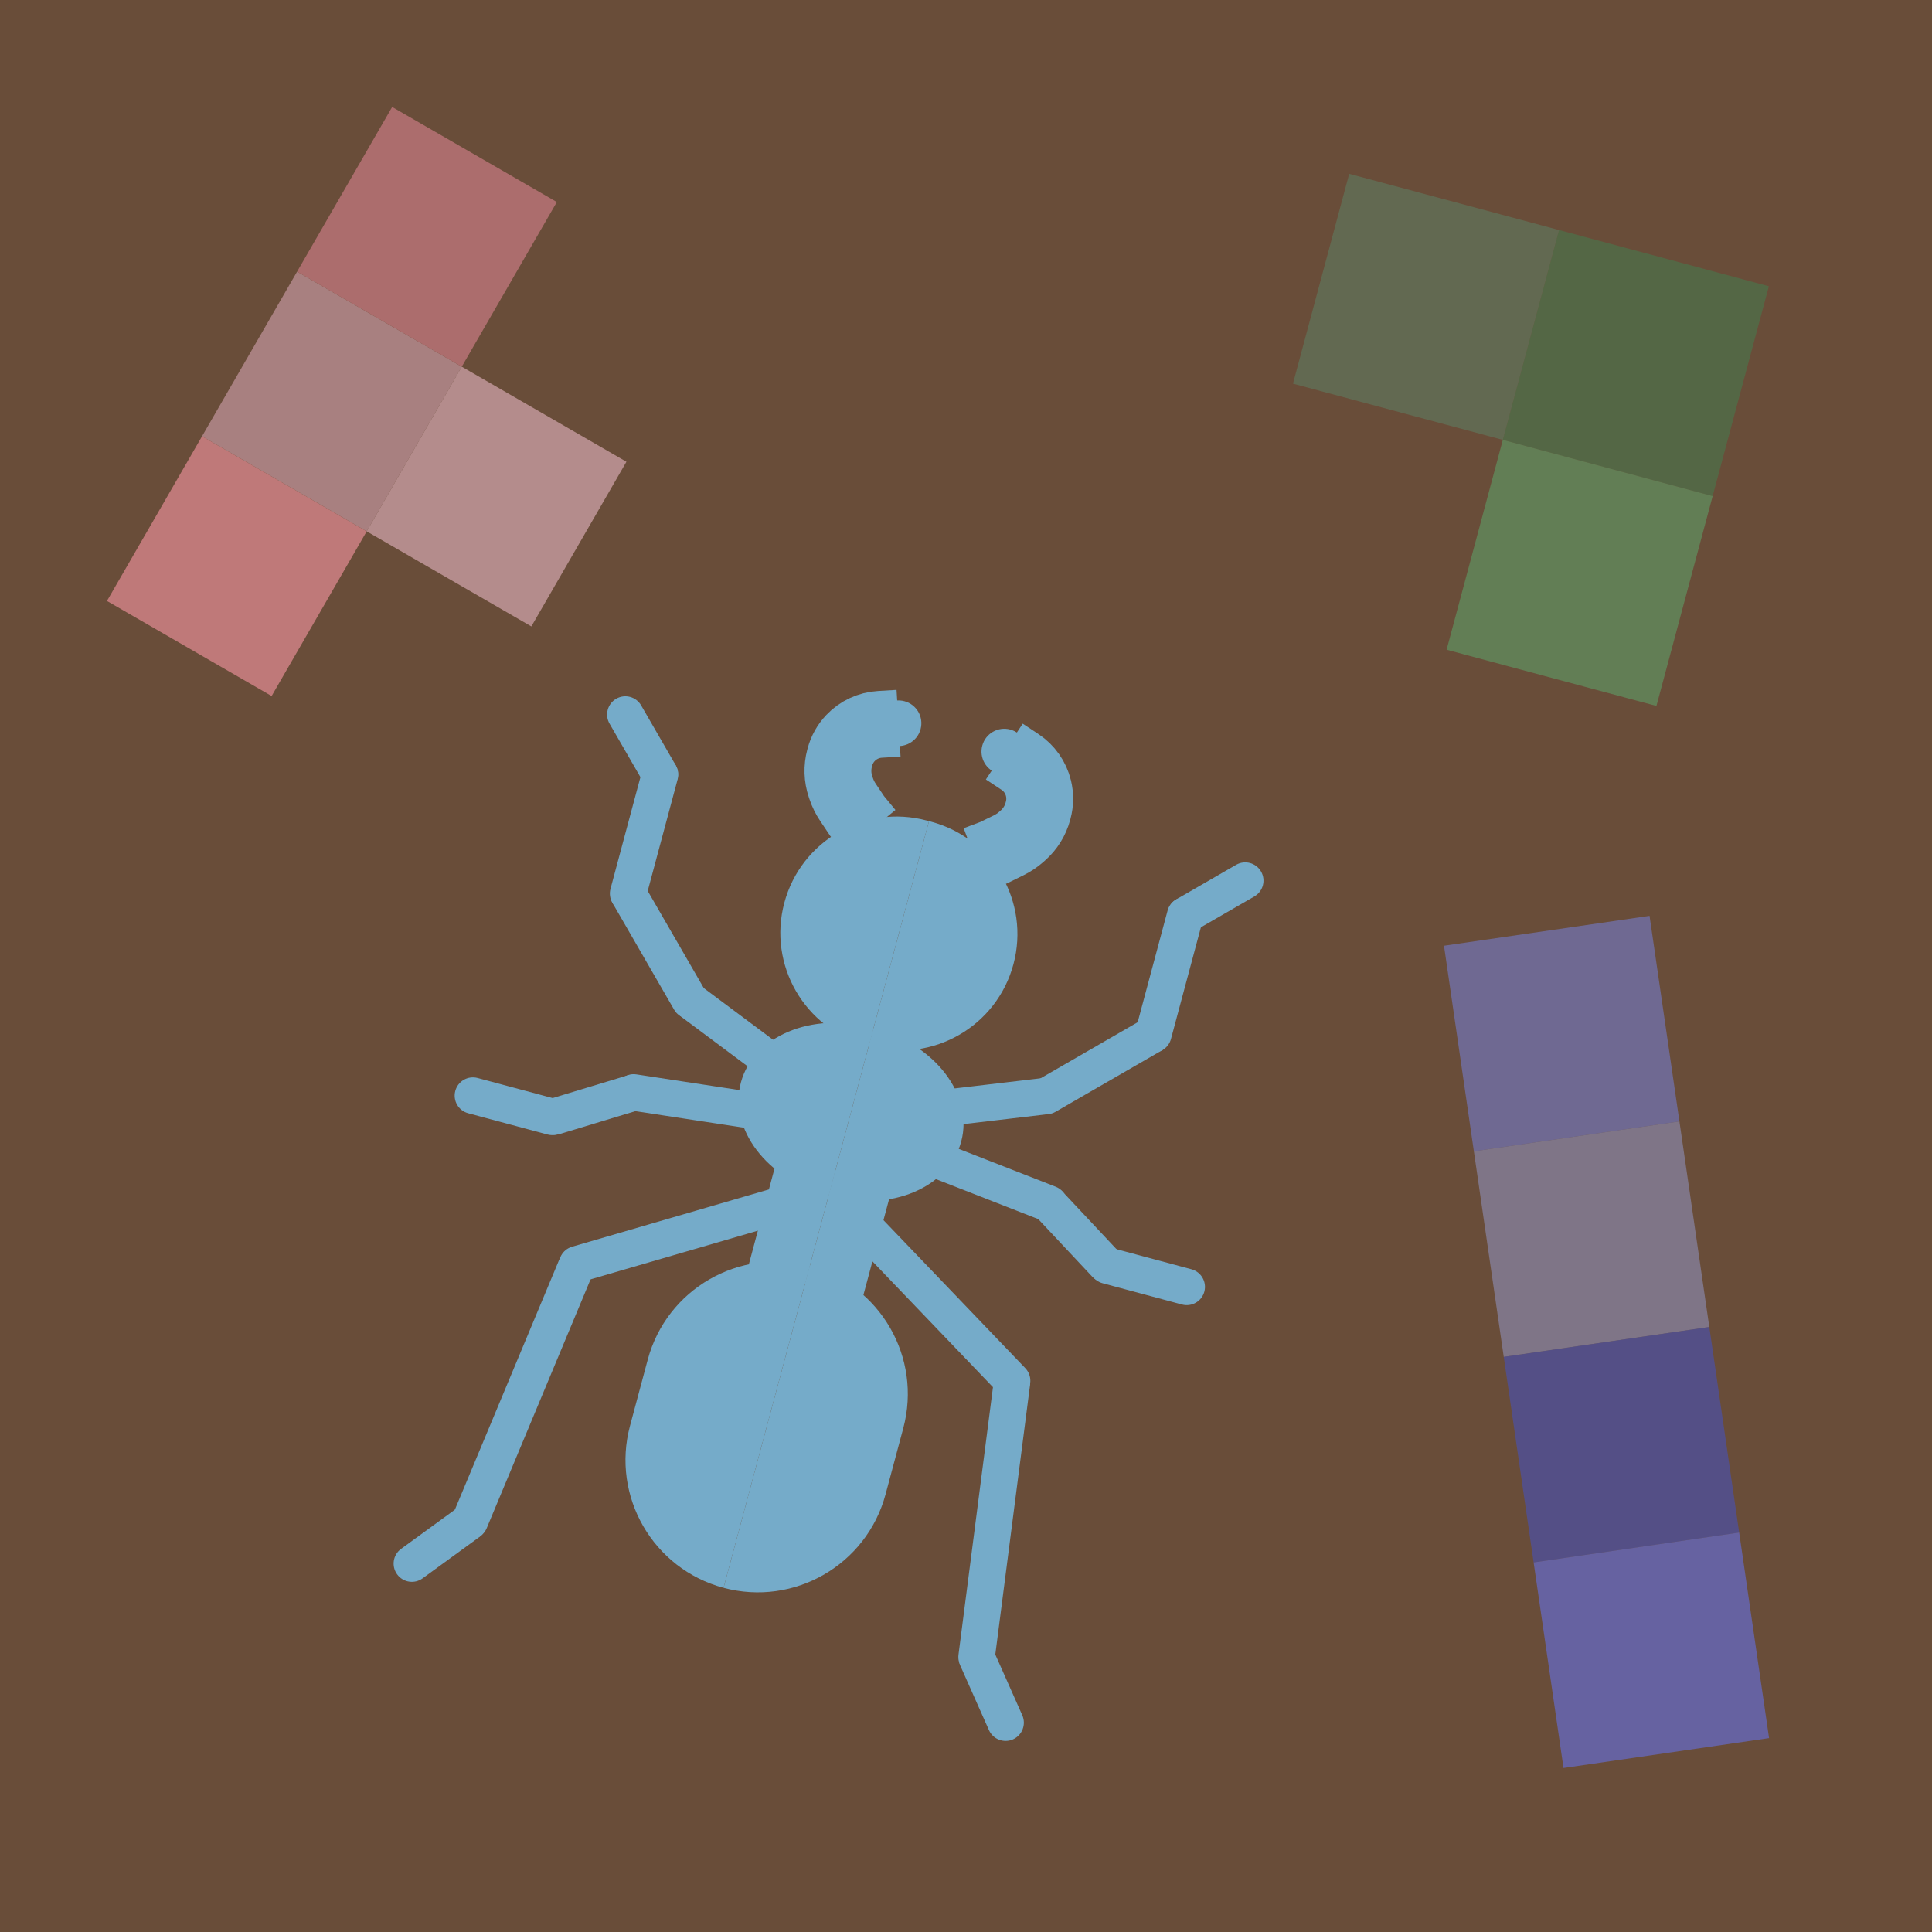
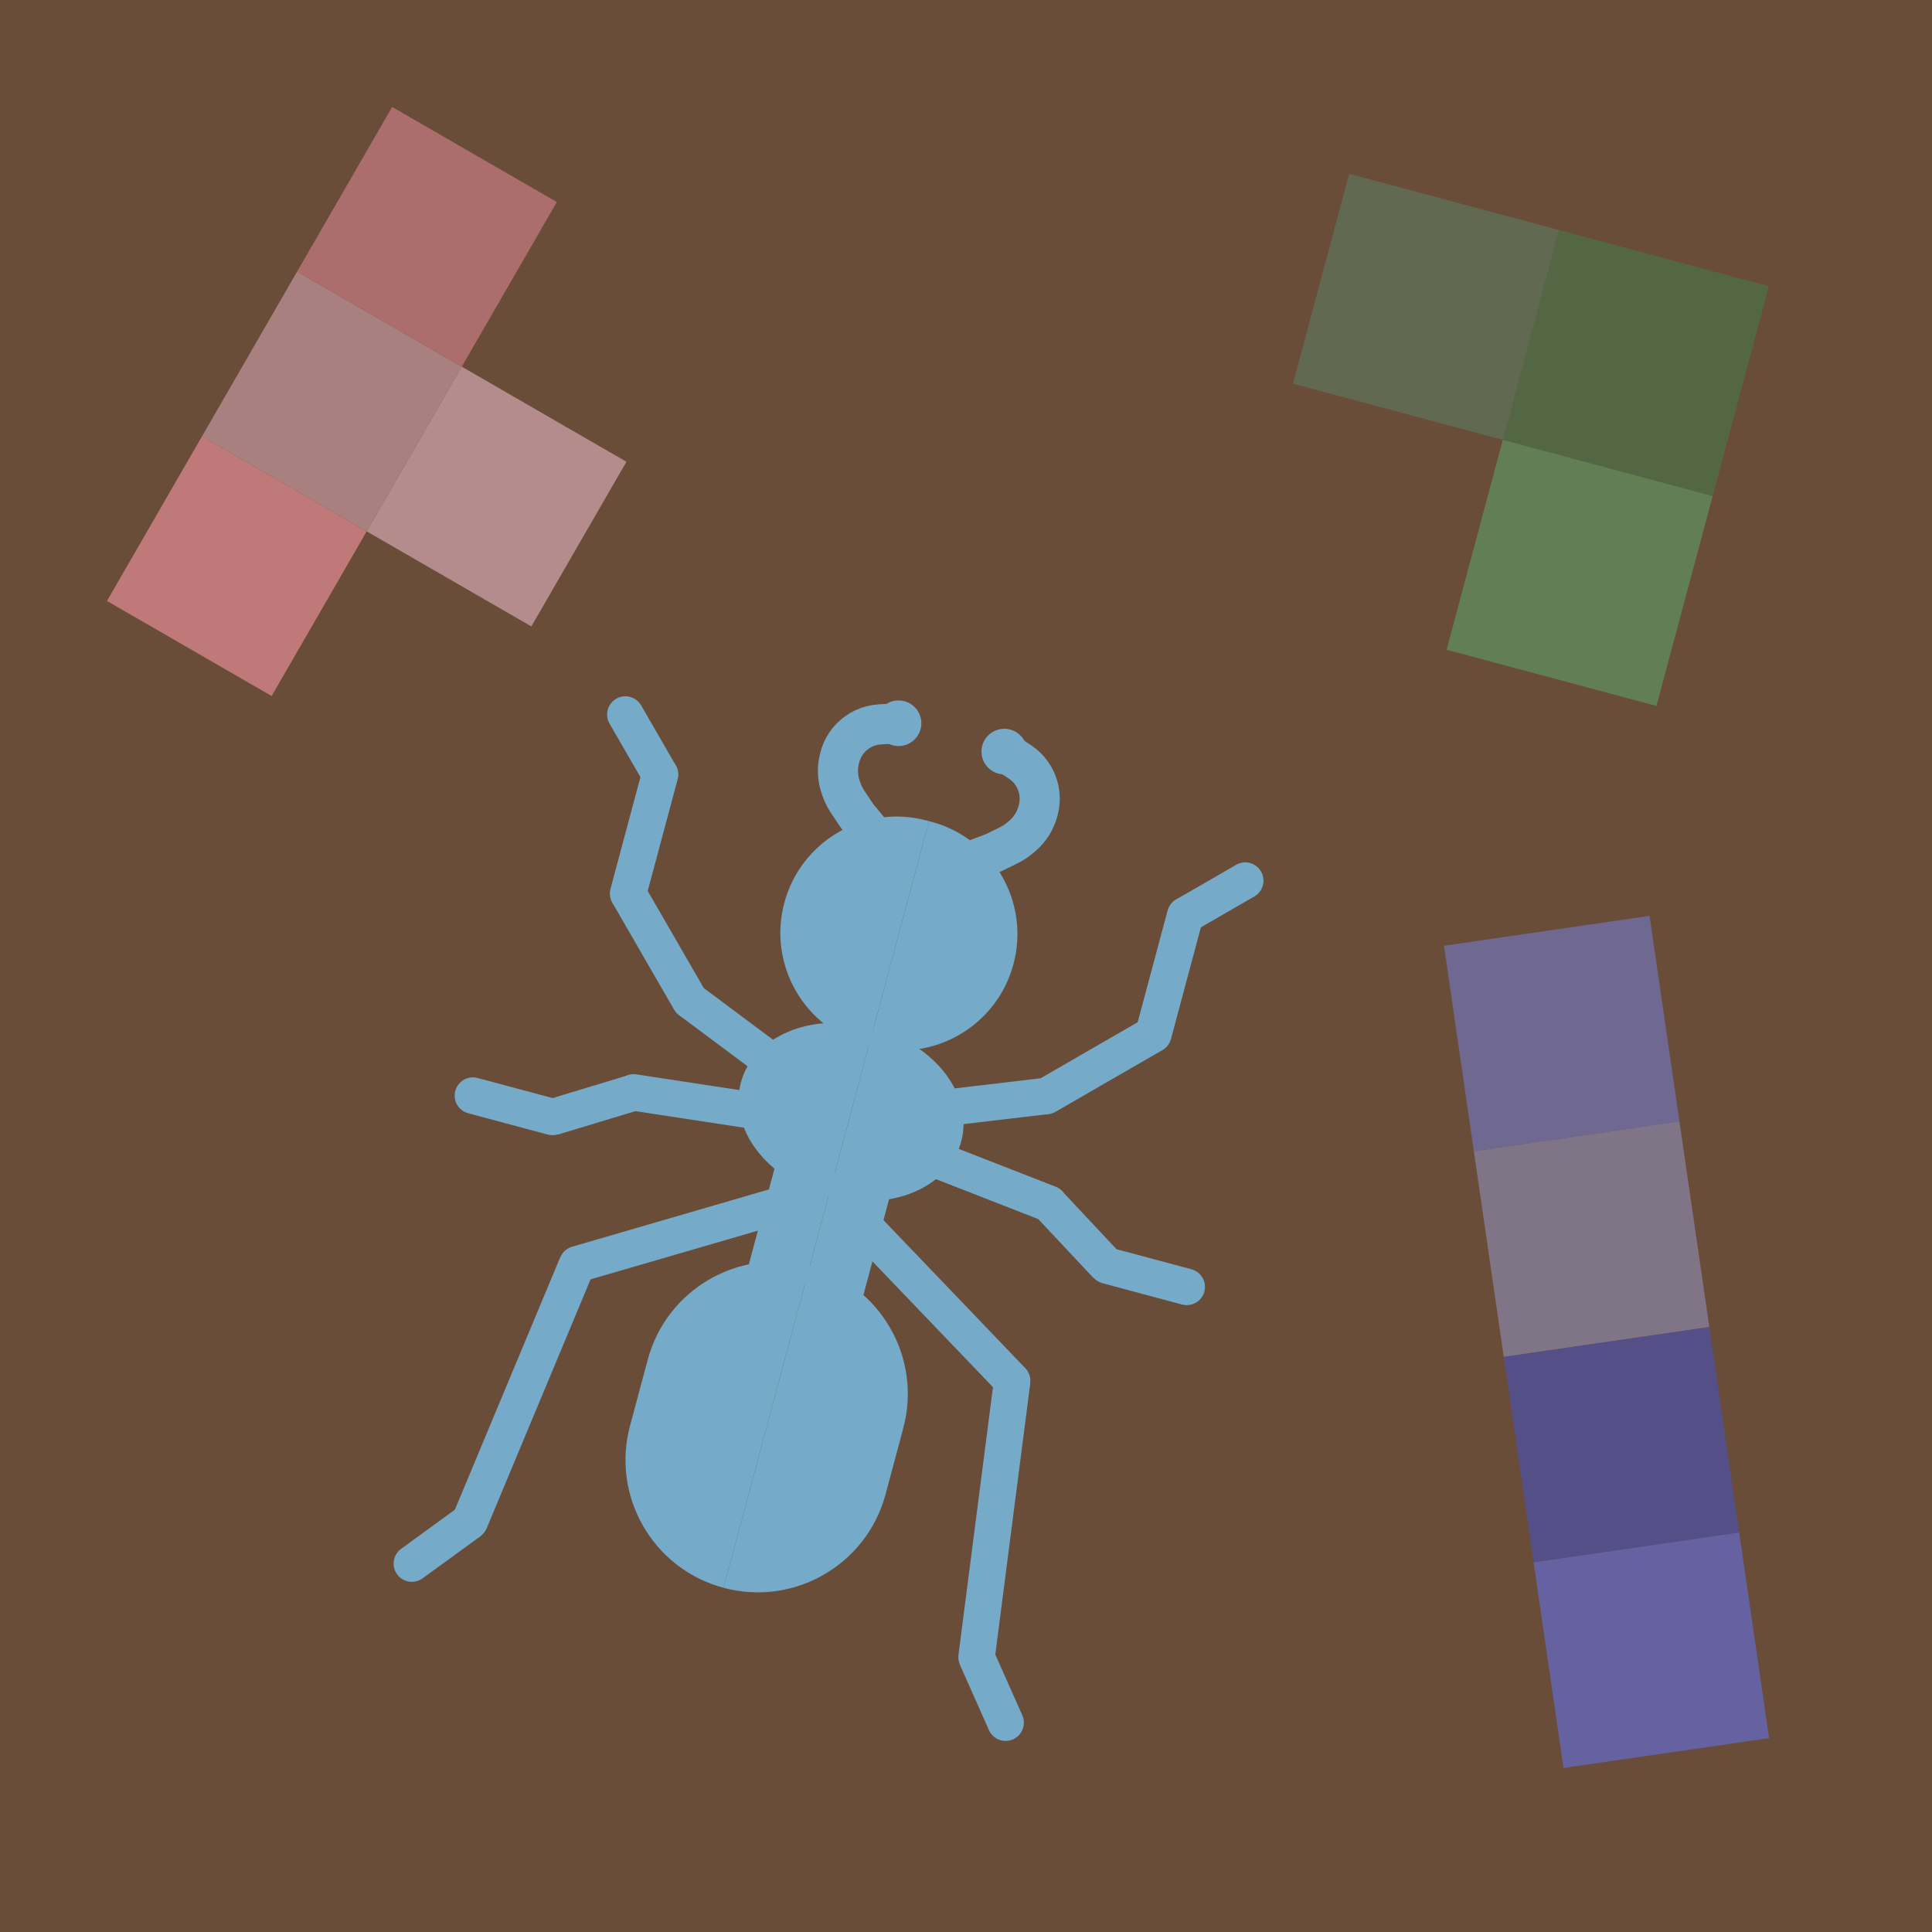
<svg xmlns="http://www.w3.org/2000/svg" width="289" height="289" viewBox="0 0 289 289" fill="none">
  <rect width="289" height="289" fill="#694D39" />
-   <path d="M134.41 108.188L131.615 108.356C129.951 108.455 128.386 109.182 127.236 110.389V110.389C126.475 111.188 125.927 112.165 125.642 113.23L125.592 113.414C125.217 114.814 125.265 116.293 125.729 117.666L125.839 117.991C126.079 118.698 126.41 119.371 126.826 119.991L128.218 122.07L130.083 124.336" stroke="#75ABC9" stroke-width="10" />
+   <path d="M134.41 108.188L131.615 108.356C129.951 108.455 128.386 109.182 127.236 110.389V110.389C126.475 111.188 125.927 112.165 125.642 113.23L125.592 113.414C125.217 114.814 125.265 116.293 125.729 117.666L125.839 117.991C126.079 118.698 126.41 119.371 126.826 119.991L128.218 122.07L130.083 124.336" stroke="#75ABC9" stroke-width="6" />
  <circle cx="134.41" cy="108.188" r="3.412" transform="rotate(15 134.41 108.188)" fill="#75ABC9" />
  <rect x="96.798" y="112.521" width="5.459" height="23.882" rx="2.729" transform="rotate(15 96.798 112.521)" fill="#75ABC9" />
  <rect x="90.355" y="132.875" width="5.459" height="23.692" rx="2.729" transform="rotate(-30 90.3549 132.875)" fill="#75ABC9" />
  <rect x="99.821" y="150.541" width="5.459" height="18.841" rx="2.729" transform="rotate(-53.2747 99.8211 150.541)" fill="#75ABC9" />
  <rect x="91.694" y="165.7" width="5.459" height="23.847" rx="2.729" transform="rotate(-81.3324 91.6936 165.7)" fill="#75ABC9" />
  <rect x="84.483" y="192.495" width="5.459" height="36.121" rx="2.729" transform="rotate(-106.223 84.4833 192.495)" fill="#75ABC9" />
  <rect width="5.459" height="46.622" rx="2.729" transform="matrix(-0.922845 -0.385171 -0.385171 0.922845 89.7089 188.091)" fill="#75ABC9" />
  <rect x="61.01" y="237.703" width="5.459" height="15.926" rx="2.729" transform="rotate(-126.049 61.0098 237.703)" fill="#75ABC9" />
  <rect width="5.459" height="17.617" rx="2.729" transform="matrix(-0.289709 -0.957115 -0.957115 0.289709 98.0201 165.311)" fill="#75ABC9" />
  <rect width="5.459" height="17.741" rx="2.729" transform="matrix(0.258819 -0.965926 -0.965926 -0.258819 84.5356 170.411)" fill="#75ABC9" />
  <rect x="89.816" y="105.886" width="5.459" height="15.746" rx="2.729" transform="rotate(-30 89.8158 105.886)" fill="#75ABC9" />
  <path fill-rule="evenodd" clip-rule="evenodd" d="M121.127 189.399C121.127 189.399 121.127 189.399 121.127 189.399C110.57 186.571 99.72 192.835 96.891 203.392L94.242 213.278C91.413 223.835 97.678 234.685 108.234 237.514C108.235 237.514 108.235 237.514 108.235 237.514L121.127 189.399Z" fill="#75ABC9" />
  <path fill-rule="evenodd" clip-rule="evenodd" d="M138.963 122.833C138.854 122.802 138.744 122.771 138.634 122.742C129.352 120.254 119.811 125.763 117.324 135.045C114.837 144.328 120.345 153.869 129.627 156.356C129.738 156.385 129.848 156.414 129.958 156.441L138.963 122.833Z" fill="#75ABC9" />
  <path fill-rule="evenodd" clip-rule="evenodd" d="M130.663 153.81C130.554 153.779 130.444 153.749 130.334 153.719C121.416 151.33 112.684 154.999 110.83 161.916C108.977 168.832 114.705 176.376 123.623 178.765C123.733 178.795 123.843 178.823 123.953 178.851L130.663 153.81Z" fill="#75ABC9" />
  <path fill-rule="evenodd" clip-rule="evenodd" d="M124.835 175.558L116.267 173.262L111.852 189.74L120.42 192.036L124.835 175.558Z" fill="#75ABC9" />
-   <path d="M150.229 112.426L152.566 113.969C153.957 114.888 154.949 116.299 155.341 117.919V117.919C155.6 118.992 155.587 120.112 155.301 121.177L155.252 121.361C154.877 122.761 154.096 124.018 153.007 124.975L152.75 125.202C152.189 125.694 151.565 126.111 150.895 126.44L148.65 127.545L145.902 128.574" stroke="#75ABC9" stroke-width="10" />
+   <path d="M150.229 112.426L152.566 113.969C153.957 114.888 154.949 116.299 155.341 117.919V117.919C155.6 118.992 155.587 120.112 155.301 121.177L155.252 121.361C154.877 122.761 154.096 124.018 153.007 124.975L152.75 125.202C152.189 125.694 151.565 126.111 150.895 126.44L148.65 127.545L145.902 128.574" stroke="#75ABC9" stroke-width="6" />
  <circle cx="3.412" cy="3.412" r="3.412" transform="matrix(-0.965926 -0.258819 -0.258819 0.965926 154.407 110.014)" fill="#75ABC9" />
  <rect width="5.459" height="23.882" rx="2.729" transform="matrix(-0.965926 -0.258819 -0.258819 0.965926 180.635 134.985)" fill="#75ABC9" />
  <rect width="5.459" height="23.692" rx="2.729" transform="matrix(-0.5 -0.866025 -0.866025 0.5 176.038 155.833)" fill="#75ABC9" />
  <rect width="5.459" height="18.841" rx="2.729" transform="matrix(-0.117109 -0.993119 -0.993119 0.117109 159.007 166.399)" fill="#75ABC9" />
  <rect width="5.459" height="23.847" rx="2.729" transform="matrix(0.363778 -0.931486 -0.931486 -0.363778 158.466 183.592)" fill="#75ABC9" />
  <rect width="5.459" height="36.121" rx="2.729" transform="matrix(0.722038 -0.691853 -0.691853 -0.722038 151.313 210.402)" fill="#75ABC9" />
  <rect x="148.989" y="203.975" width="5.459" height="46.622" rx="2.729" transform="rotate(7.34566 148.989 203.975)" fill="#75ABC9" />
  <rect width="5.459" height="15.926" rx="2.729" transform="matrix(0.913893 -0.405954 -0.405954 -0.913893 149.038 261.29)" fill="#75ABC9" />
  <rect x="153.182" y="180.092" width="5.459" height="17.617" rx="2.729" transform="rotate(-43.1595 153.182 180.092)" fill="#75ABC9" />
  <rect x="162.31" y="191.251" width="5.459" height="17.741" rx="2.729" transform="rotate(-75 162.31 191.251)" fill="#75ABC9" />
  <rect width="5.459" height="15.746" rx="2.729" transform="matrix(-0.5 -0.866025 -0.866025 0.5 189.999 132.73)" fill="#75ABC9" />
  <path fill-rule="evenodd" clip-rule="evenodd" d="M121.127 189.399C121.127 189.399 121.127 189.399 121.127 189.399C131.683 192.228 137.948 203.078 135.119 213.635L132.47 223.521C129.641 234.078 118.791 240.342 108.235 237.514C108.235 237.514 108.234 237.514 108.234 237.514L121.127 189.399Z" fill="#75ABC9" />
  <path fill-rule="evenodd" clip-rule="evenodd" d="M138.963 122.833C139.073 122.86 139.183 122.889 139.294 122.918C148.576 125.405 154.084 134.946 151.597 144.229C149.11 153.511 139.569 159.02 130.287 156.532C130.177 156.503 130.067 156.472 129.958 156.441L138.963 122.833Z" fill="#75ABC9" />
  <path fill-rule="evenodd" clip-rule="evenodd" d="M130.663 153.81C130.773 153.838 130.883 153.866 130.993 153.896C139.911 156.286 145.639 163.829 143.786 170.746C141.932 177.662 133.2 181.331 124.282 178.942C124.172 178.912 124.062 178.882 123.953 178.851L130.663 153.81Z" fill="#75ABC9" />
  <path fill-rule="evenodd" clip-rule="evenodd" d="M124.835 175.558L133.404 177.854L128.989 194.331L120.42 192.036L124.835 175.558Z" fill="#75ABC9" />
  <rect x="44.442" y="40.631" width="28.442" height="28.442" transform="rotate(30 44.442 40.6313)" fill="#A88080" />
  <rect x="58.663" y="16" width="28.442" height="28.442" transform="rotate(30 58.6629 16)" fill="#AC6D6D" />
  <rect x="30.221" y="65.263" width="28.442" height="28.442" transform="rotate(30 30.2209 65.2628)" fill="#BF7979" />
  <rect x="69.073" y="54.852" width="28.442" height="28.442" transform="rotate(30 69.0734 54.8523)" fill="#B48C8C" />
  <rect x="255.688" y="198.498" width="31.072" height="31.072" transform="rotate(171.73 255.688 198.498)" fill="#9094C1" fill-opacity="0.57" />
  <rect x="260.158" y="229.247" width="31.072" height="31.072" transform="rotate(171.73 260.158 229.247)" fill="#4551BF" fill-opacity="0.57" />
  <rect x="251.219" y="167.749" width="31.072" height="31.072" transform="rotate(171.73 251.219 167.749)" fill="#757ED4" fill-opacity="0.57" />
  <rect x="264.627" y="259.996" width="31.072" height="31.072" transform="rotate(171.73 264.627 259.996)" fill="#6572EF" fill-opacity="0.57" />
  <rect x="264.6" y="42.822" width="32.497" height="32.497" transform="rotate(105 264.6 42.8215)" fill="#457C4E" fill-opacity="0.57" />
  <rect x="256.19" y="74.211" width="32.497" height="32.497" transform="rotate(105 256.19 74.2109)" fill="#5EA369" fill-opacity="0.57" />
  <rect x="233.211" y="34.411" width="32.497" height="32.497" transform="rotate(105 233.211 34.4108)" fill="#5E7E63" fill-opacity="0.57" />
</svg>
